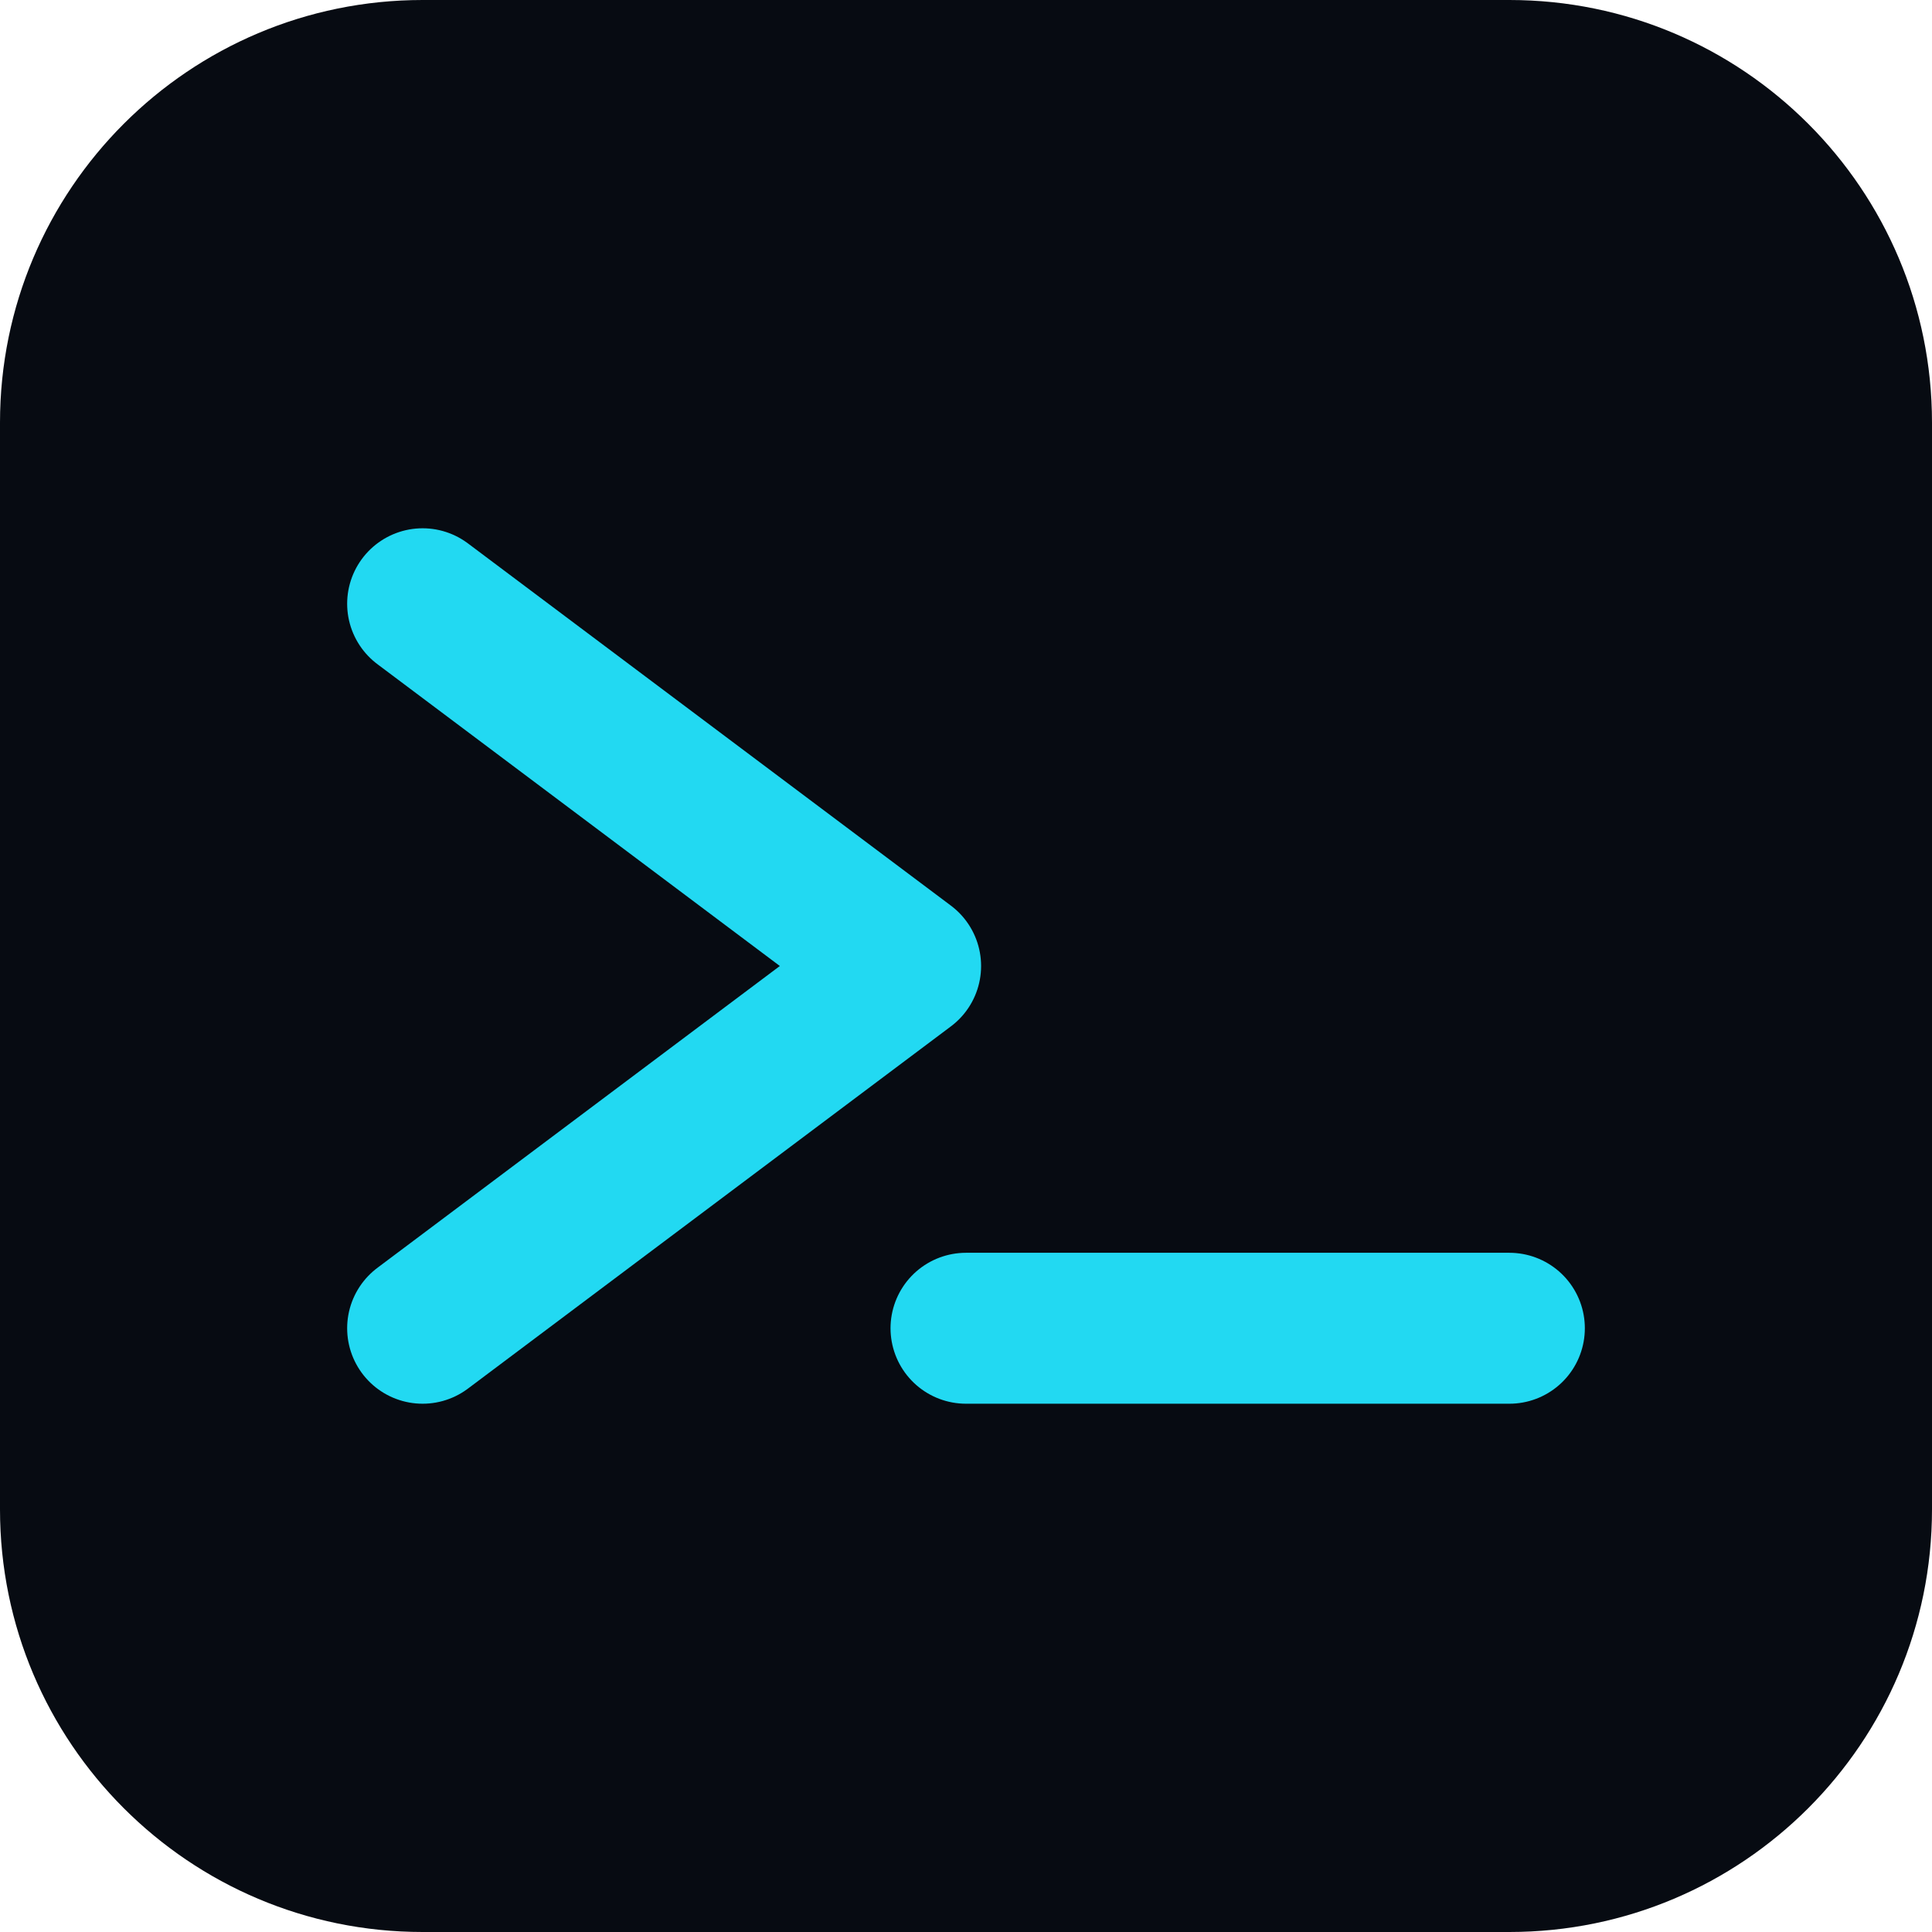
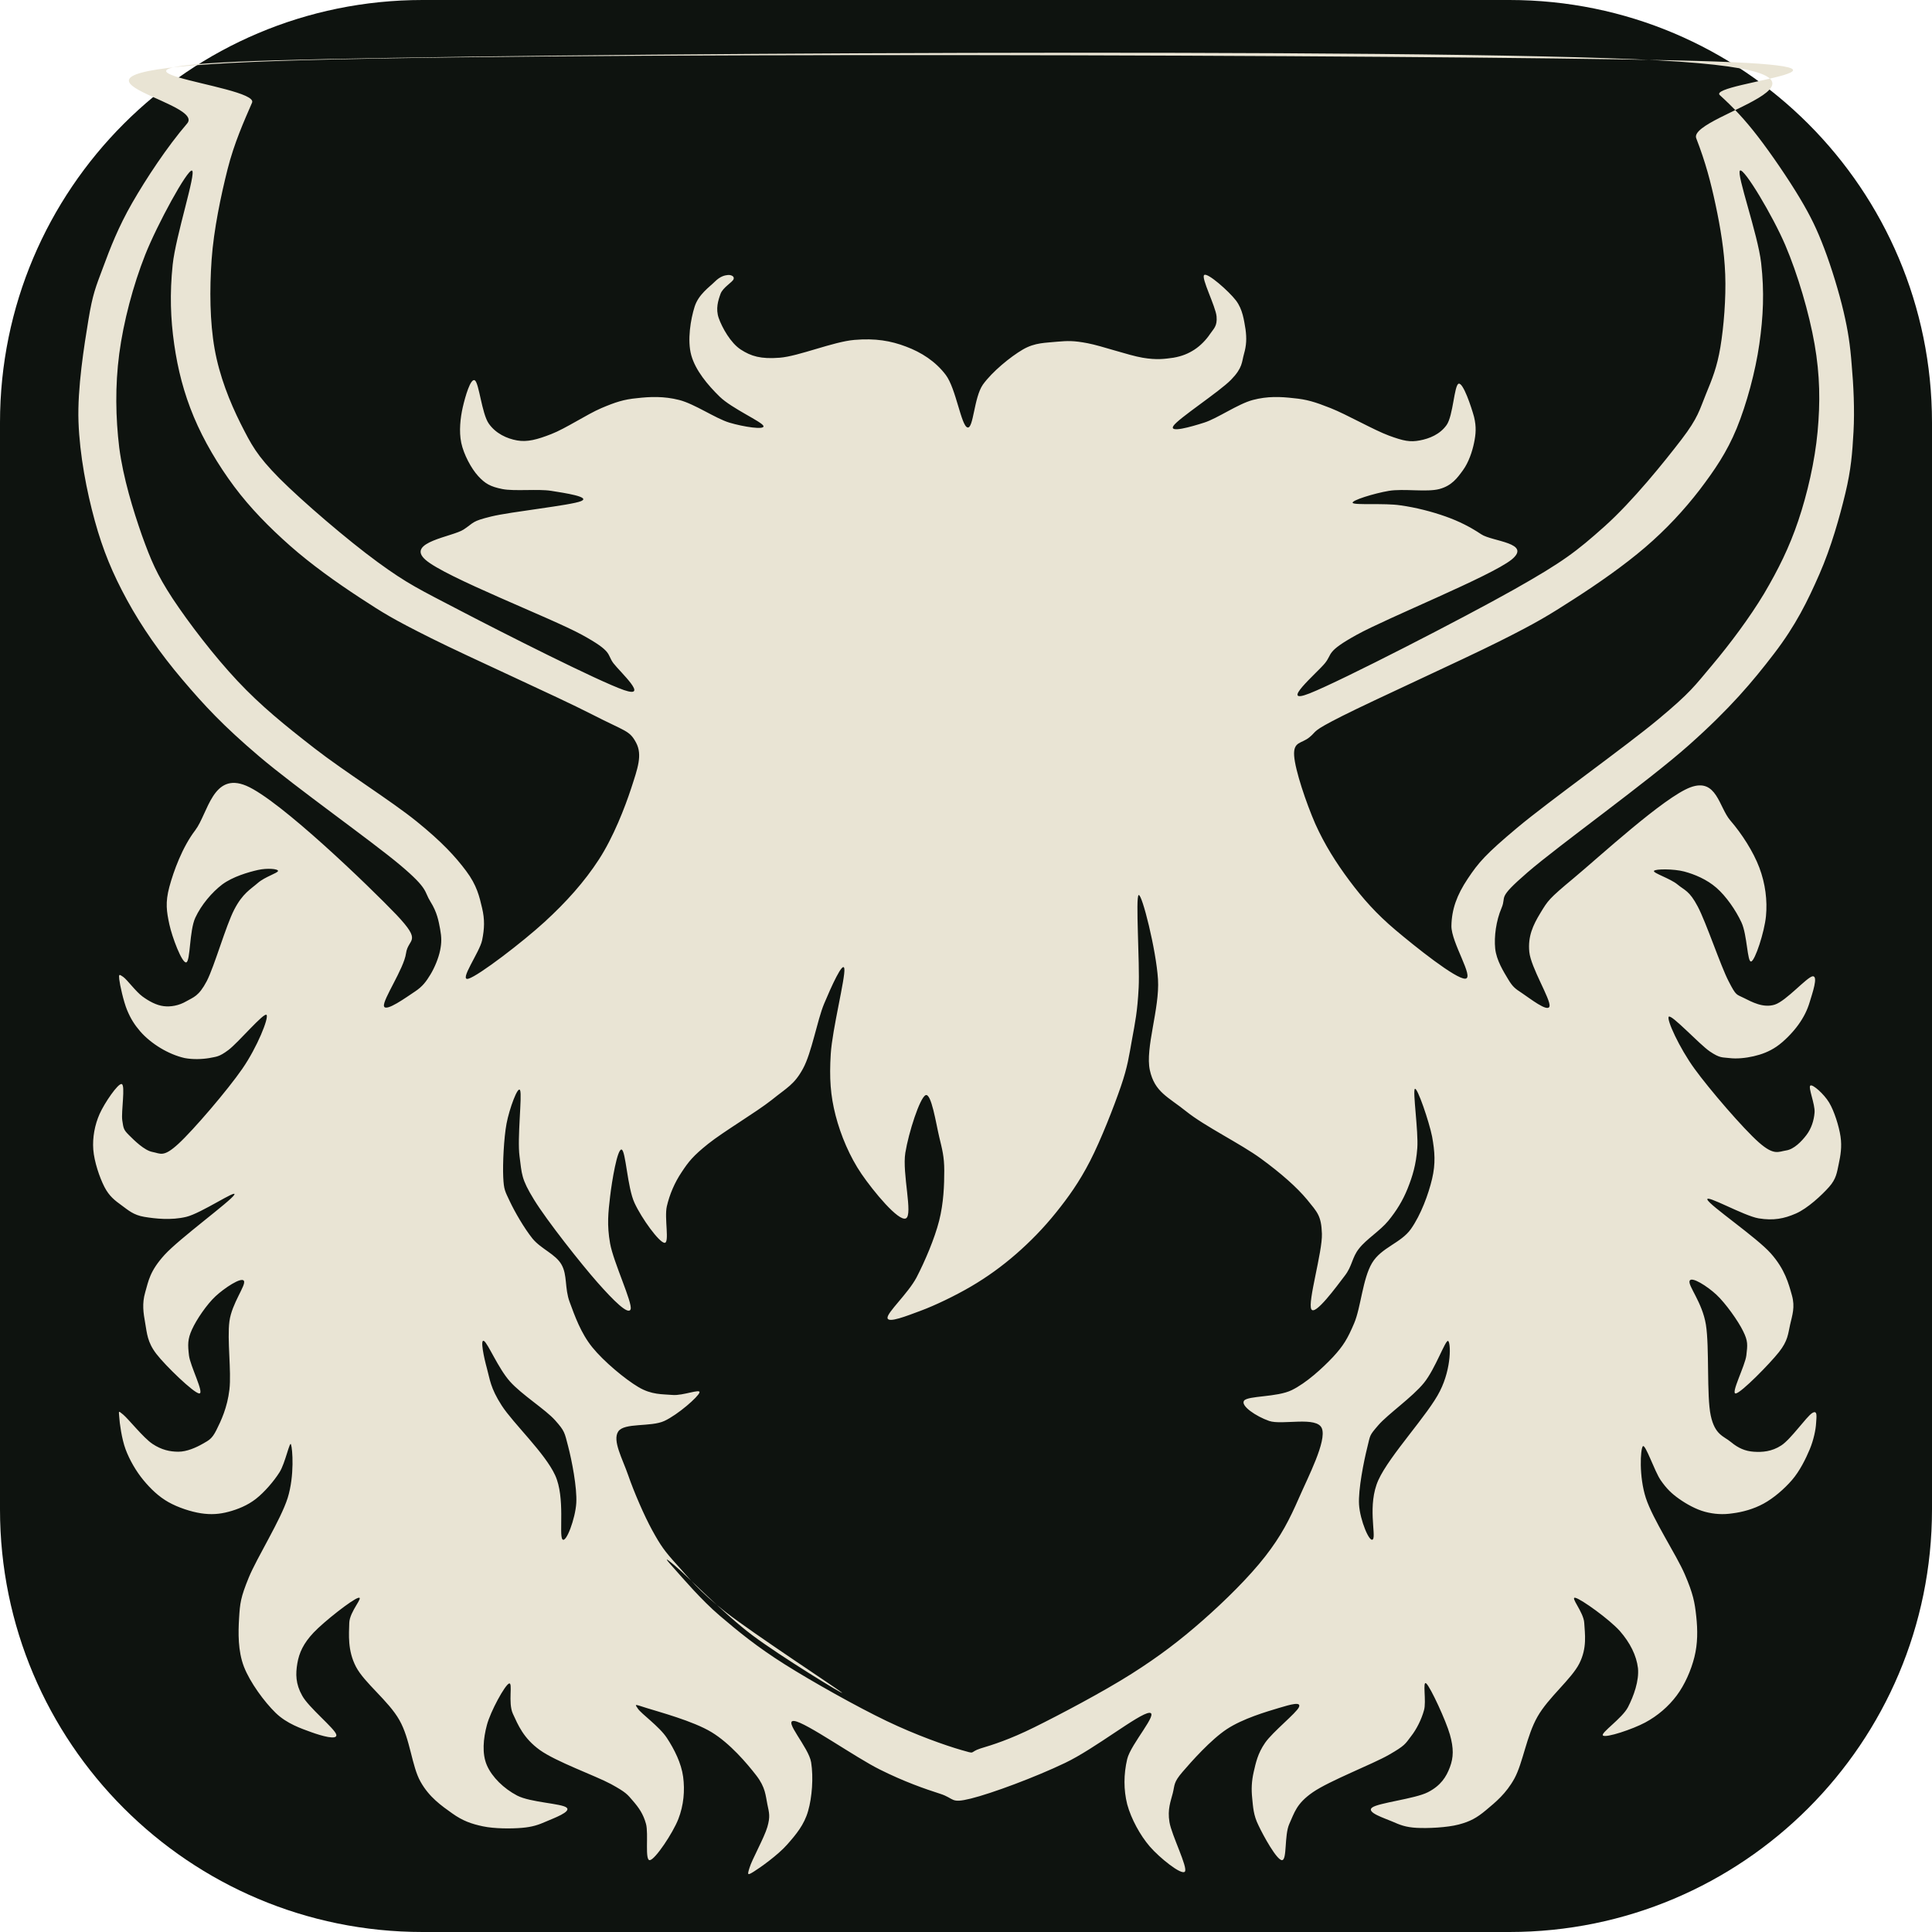
- <svg xmlns="http://www.w3.org/2000/svg" viewBox="0 0 64 64">
-   <rect width="64" height="64" rx="14" fill="#070b12" />
-   <path d="M14 20l16 12-16 12M32 44h18" stroke="#22d9f2" stroke-width="5" fill="none" stroke-linecap="round" stroke-linejoin="round" />
+ <svg xmlns="http://www.w3.org/2000/svg" viewBox="0 0 64 64" width="64" height="64">
+   <rect width="64" height="64" rx="14" fill="#0e130f" />
+   <path fill="#e9e4d4" fill-rule="evenodd" d="M 9.10 2.00 C 1.33 2.23, 8.61 2.80, 8.35 3.40 C 8.09 4.00, 7.76 4.73, 7.54 5.60 C 7.32 6.47, 7.08 7.61, 7.01 8.60 C 6.94 9.59, 6.95 10.66, 7.11 11.56 C 7.27 12.46, 7.61 13.31, 7.97 14.03 C 8.33 14.74, 8.50 15.08, 9.26 15.85 C 10.02 16.61, 11.51 17.89, 12.51 18.62 C 13.51 19.35, 13.89 19.52, 15.25 20.23 C 16.61 20.94, 19.83 22.57, 20.67 22.86 C 21.52 23.15, 20.55 22.27, 20.32 21.97 C 20.09 21.66, 20.32 21.60, 19.28 21.03 C 18.24 20.46, 14.74 19.12, 14.09 18.54 C 13.44 17.96, 15.00 17.78, 15.36 17.54 C 15.72 17.30, 15.62 17.27, 16.27 17.11 C 16.92 16.95, 18.92 16.74, 19.25 16.60 C 19.58 16.46, 18.70 16.33, 18.26 16.26 C 17.83 16.19, 17.04 16.28, 16.64 16.20 C 16.24 16.12, 16.07 16.02, 15.84 15.77 C 15.61 15.52, 15.36 15.05, 15.28 14.67 C 15.20 14.29, 15.25 13.84, 15.33 13.49 C 15.41 13.14, 15.59 12.51, 15.73 12.60 C 15.87 12.69, 15.96 13.70, 16.19 14.03 C 16.42 14.36, 16.79 14.53, 17.13 14.59 C 17.47 14.65, 17.80 14.56, 18.26 14.38 C 18.73 14.20, 19.45 13.72, 19.92 13.52 C 20.39 13.32, 20.67 13.23, 21.10 13.19 C 21.53 13.14, 21.99 13.12, 22.50 13.25 C 23.01 13.38, 23.70 13.86, 24.16 14.00 C 24.63 14.14, 25.34 14.25, 25.29 14.11 C 25.24 13.97, 24.24 13.53, 23.84 13.14 C 23.44 12.75, 23.04 12.27, 22.90 11.77 C 22.76 11.27, 22.88 10.57, 23.01 10.16 C 23.14 9.75, 23.50 9.51, 23.68 9.33 C 23.86 9.15, 24.01 9.12, 24.11 9.11 C 24.21 9.10, 24.34 9.15, 24.30 9.25 C 24.26 9.35, 23.95 9.52, 23.87 9.73 C 23.79 9.95, 23.70 10.23, 23.81 10.54 C 23.92 10.85, 24.20 11.36, 24.54 11.58 C 24.88 11.80, 25.20 11.90, 25.83 11.85 C 26.46 11.80, 27.60 11.32, 28.30 11.26 C 29.00 11.20, 29.51 11.29, 30.01 11.48 C 30.52 11.67, 30.99 11.97, 31.33 12.42 C 31.67 12.87, 31.84 14.11, 32.05 14.16 C 32.25 14.21, 32.26 13.17, 32.56 12.74 C 32.87 12.31, 33.47 11.82, 33.88 11.58 C 34.29 11.34, 34.65 11.36, 35.01 11.32 C 35.37 11.29, 35.56 11.28, 36.03 11.37 C 36.50 11.46, 37.38 11.77, 37.85 11.85 C 38.32 11.93, 38.58 11.89, 38.87 11.85 C 39.16 11.80, 39.37 11.71, 39.57 11.58 C 39.77 11.45, 39.96 11.25, 40.08 11.07 C 40.20 10.89, 40.33 10.81, 40.30 10.48 C 40.27 10.15, 39.78 9.20, 39.89 9.11 C 40.00 9.02, 40.71 9.65, 40.94 9.95 C 41.17 10.25, 41.21 10.62, 41.26 10.91 C 41.30 11.21, 41.29 11.44, 41.21 11.72 C 41.13 12.00, 41.17 12.18, 40.78 12.58 C 40.39 12.98, 39.02 13.87, 38.87 14.11 C 38.72 14.35, 39.45 14.14, 39.89 14.00 C 40.33 13.86, 41.01 13.38, 41.50 13.25 C 41.99 13.12, 42.42 13.14, 42.85 13.19 C 43.28 13.23, 43.55 13.31, 44.08 13.52 C 44.61 13.73, 45.52 14.25, 46.01 14.43 C 46.50 14.61, 46.71 14.65, 47.03 14.59 C 47.35 14.53, 47.70 14.39, 47.92 14.08 C 48.14 13.77, 48.17 12.76, 48.32 12.71 C 48.47 12.67, 48.74 13.48, 48.83 13.81 C 48.91 14.14, 48.89 14.38, 48.83 14.67 C 48.77 14.96, 48.65 15.32, 48.46 15.58 C 48.27 15.84, 48.09 16.09, 47.68 16.20 C 47.27 16.31, 46.49 16.18, 46.01 16.26 C 45.53 16.34, 44.75 16.58, 44.81 16.66 C 44.87 16.74, 45.88 16.66, 46.39 16.74 C 46.90 16.81, 47.44 16.95, 47.89 17.11 C 48.34 17.27, 48.71 17.46, 49.07 17.70 C 49.43 17.94, 50.76 17.98, 50.07 18.54 C 49.38 19.09, 45.97 20.46, 44.94 21.03 C 43.91 21.60, 44.15 21.65, 43.89 21.97 C 43.63 22.29, 42.34 23.38, 43.38 22.97 C 44.42 22.56, 48.52 20.45, 50.15 19.53 C 51.78 18.61, 52.22 18.27, 53.15 17.44 C 54.08 16.61, 55.14 15.29, 55.70 14.56 C 56.26 13.83, 56.30 13.57, 56.51 13.06 C 56.72 12.55, 56.88 12.16, 56.99 11.50 C 57.10 10.84, 57.18 9.88, 57.15 9.09 C 57.12 8.30, 56.99 7.53, 56.83 6.78 C 56.67 6.03, 56.50 5.38, 56.19 4.58 C 55.88 3.78, 62.80 2.43, 54.95 2.00 C 47.10 1.57, 16.87 1.77, 9.10 2.00 Z M 55.49 2.00 C 63.59 2.18, 56.51 2.73, 56.97 3.15 C 57.43 3.57, 57.79 3.95, 58.23 4.52 C 58.67 5.09, 59.25 5.94, 59.62 6.56 C 59.99 7.18, 60.19 7.60, 60.43 8.23 C 60.67 8.86, 60.92 9.68, 61.07 10.32 C 61.22 10.96, 61.29 11.43, 61.34 12.09 C 61.40 12.75, 61.44 13.59, 61.40 14.30 C 61.36 15.01, 61.32 15.55, 61.13 16.34 C 60.94 17.13, 60.66 18.13, 60.27 19.02 C 59.88 19.91, 59.49 20.71, 58.77 21.65 C 58.05 22.59, 57.31 23.47, 55.95 24.68 C 54.59 25.89, 51.64 28.00, 50.60 28.90 C 49.56 29.80, 49.92 29.66, 49.74 30.08 C 49.56 30.50, 49.49 31.03, 49.53 31.42 C 49.57 31.81, 49.81 32.19, 49.96 32.44 C 50.11 32.69, 50.19 32.75, 50.42 32.90 C 50.65 33.05, 51.29 33.56, 51.33 33.33 C 51.37 33.10, 50.71 32.05, 50.66 31.53 C 50.61 31.02, 50.78 30.65, 51.03 30.24 C 51.28 29.83, 51.30 29.78, 52.13 29.09 C 52.96 28.40, 55.13 26.40, 56.00 26.08 C 56.87 25.76, 56.94 26.74, 57.32 27.18 C 57.70 27.62, 58.08 28.21, 58.28 28.74 C 58.48 29.27, 58.55 29.83, 58.50 30.35 C 58.45 30.87, 58.14 31.82, 58.01 31.85 C 57.88 31.89, 57.88 30.97, 57.69 30.56 C 57.50 30.15, 57.18 29.69, 56.86 29.41 C 56.54 29.13, 56.13 28.96, 55.79 28.87 C 55.45 28.78, 54.83 28.78, 54.79 28.85 C 54.75 28.92, 55.33 29.10, 55.57 29.30 C 55.81 29.50, 55.96 29.50, 56.24 30.03 C 56.52 30.56, 57.00 32.00, 57.26 32.50 C 57.52 33.01, 57.52 32.93, 57.77 33.06 C 58.03 33.19, 58.41 33.40, 58.79 33.28 C 59.17 33.16, 59.86 32.36, 60.05 32.34 C 60.24 32.33, 60.03 32.92, 59.95 33.19 C 59.87 33.46, 59.75 33.70, 59.57 33.95 C 59.39 34.20, 59.10 34.50, 58.85 34.67 C 58.60 34.84, 58.35 34.93, 58.09 34.99 C 57.83 35.05, 57.53 35.08, 57.29 35.05 C 57.05 35.02, 56.98 35.06, 56.64 34.83 C 56.30 34.60, 55.37 33.59, 55.28 33.68 C 55.20 33.77, 55.63 34.71, 56.13 35.40 C 56.63 36.09, 57.75 37.39, 58.26 37.84 C 58.77 38.29, 58.91 38.15, 59.17 38.11 C 59.43 38.07, 59.68 37.81, 59.84 37.60 C 60.00 37.39, 60.09 37.12, 60.11 36.85 C 60.13 36.58, 59.89 36.02, 59.97 35.96 C 60.05 35.91, 60.42 36.24, 60.59 36.52 C 60.76 36.80, 60.92 37.31, 60.97 37.65 C 61.02 37.99, 60.97 38.28, 60.91 38.56 C 60.85 38.84, 60.83 39.05, 60.59 39.32 C 60.35 39.59, 59.88 40.03, 59.49 40.20 C 59.10 40.37, 58.75 40.44, 58.26 40.36 C 57.77 40.28, 56.49 39.55, 56.56 39.74 C 56.63 39.93, 58.19 40.99, 58.66 41.52 C 59.13 42.05, 59.25 42.52, 59.36 42.91 C 59.47 43.30, 59.37 43.57, 59.30 43.88 C 59.23 44.19, 59.23 44.41, 58.93 44.79 C 58.63 45.17, 57.68 46.14, 57.50 46.16 C 57.32 46.18, 57.81 45.24, 57.85 44.90 C 57.89 44.55, 57.91 44.43, 57.74 44.09 C 57.58 43.76, 57.16 43.17, 56.86 42.89 C 56.56 42.61, 56.03 42.27, 55.97 42.43 C 55.91 42.59, 56.39 43.14, 56.51 43.88 C 56.63 44.62, 56.53 46.24, 56.67 46.89 C 56.81 47.54, 57.10 47.57, 57.34 47.77 C 57.58 47.97, 57.81 48.07, 58.09 48.09 C 58.37 48.11, 58.69 48.09, 59.01 47.88 C 59.33 47.67, 59.84 46.93, 60.03 46.81 C 60.22 46.69, 60.17 46.95, 60.16 47.15 C 60.15 47.35, 60.08 47.70, 59.95 48.01 C 59.82 48.32, 59.62 48.73, 59.36 49.03 C 59.10 49.33, 58.75 49.63, 58.42 49.81 C 58.09 49.99, 57.72 50.09, 57.40 50.13 C 57.08 50.18, 56.78 50.16, 56.48 50.08 C 56.18 50.00, 55.86 49.82, 55.62 49.65 C 55.38 49.48, 55.21 49.32, 55.01 49.03 C 54.81 48.74, 54.50 47.81, 54.42 47.91 C 54.34 48.01, 54.29 48.91, 54.52 49.62 C 54.75 50.33, 55.53 51.50, 55.81 52.15 C 56.09 52.80, 56.14 53.08, 56.19 53.54 C 56.24 54.00, 56.24 54.45, 56.13 54.89 C 56.02 55.33, 55.81 55.81, 55.54 56.17 C 55.27 56.53, 54.91 56.84, 54.50 57.06 C 54.09 57.28, 53.20 57.58, 53.10 57.49 C 53.01 57.41, 53.74 56.92, 53.93 56.55 C 54.12 56.18, 54.30 55.68, 54.26 55.26 C 54.21 54.84, 54.00 54.42, 53.66 54.03 C 53.31 53.64, 52.39 52.98, 52.19 52.93 C 51.99 52.88, 52.46 53.40, 52.48 53.76 C 52.50 54.12, 52.58 54.58, 52.32 55.10 C 52.06 55.62, 51.29 56.23, 50.93 56.87 C 50.57 57.50, 50.45 58.39, 50.17 58.91 C 49.89 59.42, 49.54 59.70, 49.23 59.96 C 48.92 60.22, 48.70 60.34, 48.32 60.44 C 47.94 60.54, 47.30 60.57, 46.93 60.55 C 46.56 60.53, 46.37 60.45, 46.12 60.34 C 45.87 60.23, 45.25 60.04, 45.45 59.88 C 45.65 59.72, 46.87 59.59, 47.30 59.37 C 47.73 59.15, 47.91 58.86, 48.03 58.54 C 48.15 58.22, 48.16 57.92, 48.03 57.46 C 47.90 57.00, 47.39 55.90, 47.25 55.77 C 47.11 55.64, 47.26 56.37, 47.17 56.66 C 47.09 56.95, 46.93 57.28, 46.74 57.52 C 46.55 57.77, 46.55 57.82, 46.01 58.13 C 45.47 58.44, 44.04 58.99, 43.49 59.37 C 42.94 59.75, 42.88 60.05, 42.71 60.42 C 42.54 60.80, 42.64 61.61, 42.47 61.62 C 42.30 61.63, 41.85 60.81, 41.69 60.47 C 41.52 60.13, 41.51 59.86, 41.48 59.56 C 41.45 59.27, 41.46 59.01, 41.53 58.70 C 41.60 58.40, 41.66 58.09, 41.91 57.73 C 42.16 57.37, 42.95 56.74, 43.03 56.55 C 43.11 56.36, 42.76 56.46, 42.36 56.58 C 41.96 56.70, 41.17 56.93, 40.64 57.28 C 40.11 57.63, 39.47 58.35, 39.17 58.70 C 38.87 59.05, 38.92 59.12, 38.85 59.40 C 38.78 59.68, 38.67 59.93, 38.74 60.36 C 38.81 60.79, 39.36 61.87, 39.25 62.00 C 39.14 62.13, 38.41 61.54, 38.09 61.17 C 37.77 60.80, 37.47 60.25, 37.34 59.77 C 37.22 59.29, 37.22 58.78, 37.34 58.27 C 37.46 57.77, 38.41 56.72, 38.07 56.74 C 37.73 56.76, 36.27 57.93, 35.28 58.40 C 34.30 58.87, 32.85 59.41, 32.16 59.58 C 31.47 59.75, 31.64 59.58, 31.14 59.42 C 30.64 59.26, 29.95 59.02, 29.15 58.62 C 28.34 58.22, 26.69 57.05, 26.31 57.01 C 25.93 56.97, 26.79 57.88, 26.87 58.38 C 26.95 58.88, 26.90 59.54, 26.77 59.99 C 26.64 60.45, 26.37 60.77, 26.07 61.11 C 25.77 61.45, 25.18 61.87, 24.97 62.00 C 24.76 62.13, 24.75 62.12, 24.83 61.87 C 24.90 61.62, 25.32 60.87, 25.42 60.52 C 25.52 60.17, 25.48 60.06, 25.42 59.77 C 25.36 59.48, 25.36 59.21, 25.05 58.81 C 24.74 58.41, 24.18 57.75, 23.57 57.38 C 22.96 57.01, 21.83 56.71, 21.42 56.58 C 21.01 56.45, 21.02 56.44, 21.13 56.60 C 21.24 56.77, 21.84 57.19, 22.09 57.57 C 22.34 57.95, 22.57 58.41, 22.63 58.86 C 22.69 59.31, 22.65 59.80, 22.47 60.26 C 22.29 60.72, 21.71 61.59, 21.53 61.62 C 21.35 61.65, 21.49 60.75, 21.40 60.42 C 21.31 60.09, 21.16 59.88, 20.97 59.66 C 20.78 59.44, 20.75 59.38, 20.24 59.10 C 19.72 58.82, 18.42 58.36, 17.88 57.97 C 17.34 57.58, 17.16 57.14, 16.99 56.77 C 16.82 56.40, 17.00 55.71, 16.86 55.77 C 16.72 55.83, 16.25 56.69, 16.13 57.14 C 16.01 57.59, 15.96 58.09, 16.13 58.48 C 16.30 58.87, 16.69 59.25, 17.13 59.48 C 17.57 59.71, 18.61 59.74, 18.77 59.88 C 18.93 60.02, 18.34 60.23, 18.09 60.34 C 17.84 60.45, 17.64 60.52, 17.29 60.55 C 16.94 60.58, 16.38 60.58, 16.00 60.50 C 15.62 60.42, 15.33 60.32, 14.98 60.07 C 14.63 59.82, 14.22 59.54, 13.93 59.02 C 13.64 58.51, 13.59 57.61, 13.23 56.98 C 12.87 56.34, 12.07 55.75, 11.79 55.21 C 11.51 54.67, 11.56 54.14, 11.57 53.76 C 11.58 53.38, 12.07 52.88, 11.87 52.93 C 11.67 52.98, 10.73 53.72, 10.39 54.08 C 10.05 54.44, 9.91 54.75, 9.85 55.10 C 9.79 55.45, 9.79 55.78, 10.01 56.17 C 10.22 56.56, 11.09 57.26, 11.14 57.46 C 11.19 57.66, 10.64 57.50, 10.31 57.38 C 9.98 57.26, 9.50 57.10, 9.13 56.74 C 8.76 56.38, 8.28 55.73, 8.08 55.21 C 7.88 54.69, 7.89 54.09, 7.92 53.60 C 7.95 53.11, 7.97 52.92, 8.24 52.26 C 8.51 51.60, 9.30 50.35, 9.53 49.62 C 9.76 48.88, 9.69 47.99, 9.64 47.85 C 9.60 47.71, 9.45 48.47, 9.26 48.77 C 9.07 49.07, 8.76 49.43, 8.48 49.65 C 8.20 49.87, 7.87 50.00, 7.57 50.08 C 7.27 50.16, 6.99 50.18, 6.66 50.13 C 6.33 50.08, 5.90 49.94, 5.58 49.76 C 5.26 49.58, 4.99 49.32, 4.75 49.03 C 4.51 48.74, 4.29 48.36, 4.16 48.01 C 4.03 47.66, 3.96 47.13, 3.95 46.94 C 3.94 46.75, 3.90 46.71, 4.08 46.86 C 4.26 47.01, 4.75 47.63, 5.05 47.83 C 5.35 48.03, 5.63 48.09, 5.91 48.09 C 6.19 48.09, 6.50 47.95, 6.71 47.83 C 6.92 47.71, 7.02 47.67, 7.17 47.37 C 7.32 47.07, 7.53 46.63, 7.60 46.03 C 7.67 45.43, 7.52 44.37, 7.60 43.77 C 7.68 43.17, 8.16 42.57, 8.08 42.43 C 8.00 42.29, 7.43 42.67, 7.14 42.94 C 6.85 43.21, 6.51 43.71, 6.36 44.04 C 6.21 44.37, 6.22 44.55, 6.26 44.90 C 6.30 45.25, 6.78 46.17, 6.60 46.16 C 6.42 46.15, 5.48 45.24, 5.18 44.85 C 4.88 44.46, 4.87 44.17, 4.81 43.83 C 4.75 43.49, 4.70 43.19, 4.81 42.81 C 4.92 42.43, 4.96 42.11, 5.45 41.57 C 5.94 41.03, 7.64 39.79, 7.76 39.58 C 7.88 39.37, 6.67 40.19, 6.17 40.31 C 5.67 40.43, 5.14 40.37, 4.78 40.31 C 4.42 40.25, 4.25 40.09, 4.03 39.93 C 3.81 39.77, 3.62 39.63, 3.46 39.32 C 3.30 39.01, 3.12 38.48, 3.09 38.08 C 3.06 37.68, 3.14 37.26, 3.30 36.90 C 3.46 36.54, 3.91 35.88, 4.03 35.91 C 4.16 35.94, 4.01 36.83, 4.05 37.11 C 4.09 37.39, 4.10 37.43, 4.27 37.60 C 4.44 37.77, 4.78 38.11, 5.05 38.16 C 5.32 38.21, 5.41 38.35, 5.91 37.89 C 6.41 37.43, 7.54 36.11, 8.03 35.40 C 8.52 34.69, 8.91 33.72, 8.83 33.62 C 8.75 33.52, 7.89 34.54, 7.57 34.78 C 7.25 35.02, 7.17 35.00, 6.93 35.05 C 6.69 35.09, 6.39 35.10, 6.12 35.05 C 5.85 34.99, 5.57 34.87, 5.32 34.72 C 5.07 34.57, 4.82 34.37, 4.64 34.16 C 4.46 33.95, 4.33 33.75, 4.21 33.46 C 4.09 33.17, 3.97 32.62, 3.95 32.44 C 3.93 32.26, 3.95 32.27, 4.08 32.36 C 4.21 32.45, 4.50 32.85, 4.72 33.01 C 4.94 33.17, 5.18 33.30, 5.42 33.33 C 5.66 33.36, 5.93 33.31, 6.17 33.17 C 6.41 33.03, 6.58 33.01, 6.85 32.50 C 7.11 31.99, 7.48 30.67, 7.76 30.13 C 8.04 29.59, 8.30 29.46, 8.54 29.25 C 8.78 29.04, 9.21 28.92, 9.21 28.85 C 9.21 28.78, 8.85 28.75, 8.54 28.82 C 8.23 28.89, 7.71 29.04, 7.36 29.30 C 7.02 29.56, 6.67 29.97, 6.47 30.40 C 6.27 30.83, 6.31 31.84, 6.17 31.88 C 6.03 31.92, 5.70 31.04, 5.61 30.62 C 5.52 30.20, 5.47 29.90, 5.61 29.38 C 5.75 28.86, 6.04 28.06, 6.47 27.50 C 6.89 26.94, 7.05 25.56, 8.16 26.03 C 9.27 26.50, 12.25 29.38, 13.13 30.30 C 14.01 31.23, 13.52 31.07, 13.45 31.58 C 13.38 32.09, 12.67 33.12, 12.72 33.33 C 12.77 33.54, 13.48 33.02, 13.74 32.85 C 14.00 32.68, 14.12 32.51, 14.26 32.28 C 14.40 32.05, 14.53 31.73, 14.58 31.48 C 14.63 31.23, 14.63 31.05, 14.58 30.78 C 14.53 30.51, 14.48 30.22, 14.26 29.87 C 14.04 29.52, 14.21 29.46, 13.26 28.66 C 12.31 27.86, 9.79 26.08, 8.59 25.06 C 7.39 24.04, 6.77 23.37, 6.04 22.51 C 5.31 21.65, 4.69 20.76, 4.21 19.88 C 3.73 19.00, 3.41 18.23, 3.14 17.25 C 2.87 16.27, 2.64 15.08, 2.60 13.97 C 2.56 12.86, 2.79 11.44, 2.93 10.59 C 3.07 9.74, 3.17 9.51, 3.41 8.87 C 3.65 8.22, 3.92 7.52, 4.38 6.72 C 4.84 5.92, 5.53 4.87, 6.20 4.09 C 6.87 3.31, 0.19 2.40, 8.40 2.05 C 16.62 1.70, 47.40 1.82, 55.49 2.00 Z M 6.36 5.65 C 6.51 5.71, 5.82 7.81, 5.72 8.77 C 5.62 9.73, 5.65 10.56, 5.77 11.40 C 5.89 12.24, 6.09 13.02, 6.42 13.81 C 6.75 14.60, 7.23 15.41, 7.76 16.12 C 8.29 16.83, 8.92 17.47, 9.61 18.08 C 10.30 18.69, 11.14 19.29, 11.92 19.80 C 12.70 20.31, 13.00 20.50, 14.28 21.14 C 15.56 21.78, 18.47 23.08, 19.60 23.66 C 20.73 24.24, 20.85 24.19, 21.07 24.60 C 21.29 25.01, 21.12 25.46, 20.91 26.11 C 20.70 26.75, 20.32 27.73, 19.84 28.47 C 19.36 29.21, 18.76 29.88, 18.04 30.54 C 17.32 31.20, 15.86 32.32, 15.52 32.42 C 15.18 32.52, 15.89 31.54, 15.97 31.15 C 16.05 30.76, 16.06 30.46, 15.97 30.08 C 15.88 29.70, 15.80 29.33, 15.44 28.85 C 15.08 28.37, 14.64 27.89, 13.80 27.21 C 12.96 26.53, 11.41 25.56, 10.42 24.79 C 9.43 24.02, 8.65 23.39, 7.87 22.56 C 7.09 21.73, 6.25 20.63, 5.72 19.83 C 5.19 19.02, 5.00 18.56, 4.70 17.73 C 4.41 16.90, 4.08 15.83, 3.95 14.83 C 3.83 13.83, 3.81 12.79, 3.95 11.72 C 4.09 10.66, 4.41 9.45, 4.81 8.44 C 5.21 7.43, 6.21 5.60, 6.36 5.65 Z M 57.64 5.65 C 57.77 5.55, 58.73 7.16, 59.14 8.12 C 59.55 9.08, 59.93 10.37, 60.11 11.40 C 60.29 12.43, 60.30 13.33, 60.21 14.30 C 60.12 15.28, 59.87 16.36, 59.57 17.25 C 59.27 18.14, 58.91 18.86, 58.44 19.66 C 57.96 20.46, 57.30 21.34, 56.72 22.03 C 56.13 22.73, 56.01 22.93, 54.93 23.83 C 53.85 24.73, 51.31 26.54, 50.26 27.42 C 49.21 28.30, 48.98 28.57, 48.62 29.11 C 48.26 29.65, 48.09 30.12, 48.08 30.67 C 48.07 31.22, 48.85 32.40, 48.54 32.42 C 48.23 32.44, 46.87 31.35, 46.23 30.81 C 45.59 30.27, 45.14 29.76, 44.70 29.17 C 44.26 28.58, 43.88 27.98, 43.57 27.29 C 43.27 26.60, 42.90 25.51, 42.87 25.03 C 42.84 24.55, 43.12 24.64, 43.38 24.42 C 43.65 24.20, 43.41 24.25, 44.46 23.72 C 45.51 23.19, 48.38 21.89, 49.66 21.25 C 50.94 20.61, 51.32 20.37, 52.13 19.85 C 52.94 19.33, 53.80 18.73, 54.50 18.13 C 55.20 17.53, 55.79 16.89, 56.30 16.23 C 56.80 15.57, 57.20 14.99, 57.53 14.19 C 57.86 13.38, 58.15 12.31, 58.28 11.40 C 58.41 10.49, 58.45 9.67, 58.34 8.71 C 58.23 7.75, 57.51 5.75, 57.64 5.65 Z M 37.72 29.65 C 37.83 29.60, 38.30 31.47, 38.36 32.44 C 38.42 33.41, 37.93 34.72, 38.09 35.45 C 38.25 36.18, 38.69 36.33, 39.30 36.82 C 39.91 37.31, 41.10 37.89, 41.77 38.38 C 42.44 38.87, 42.96 39.33, 43.30 39.74 C 43.64 40.16, 43.77 40.27, 43.79 40.87 C 43.81 41.47, 43.31 43.14, 43.44 43.37 C 43.56 43.60, 44.28 42.61, 44.54 42.27 C 44.80 41.94, 44.78 41.66, 45.02 41.36 C 45.26 41.05, 45.72 40.77, 45.99 40.44 C 46.26 40.11, 46.47 39.77, 46.63 39.37 C 46.79 38.97, 46.91 38.58, 46.95 38.03 C 46.99 37.48, 46.79 36.13, 46.87 36.07 C 46.95 36.01, 47.34 37.15, 47.44 37.65 C 47.53 38.15, 47.56 38.54, 47.44 39.05 C 47.32 39.56, 47.07 40.24, 46.74 40.71 C 46.41 41.18, 45.76 41.32, 45.45 41.84 C 45.14 42.36, 45.08 43.31, 44.86 43.83 C 44.64 44.35, 44.50 44.58, 44.16 44.95 C 43.81 45.32, 43.28 45.81, 42.79 46.05 C 42.30 46.29, 41.34 46.23, 41.21 46.40 C 41.09 46.57, 41.61 46.92, 42.04 47.07 C 42.47 47.22, 43.63 46.90, 43.79 47.32 C 43.95 47.74, 43.34 48.91, 43.03 49.62 C 42.72 50.33, 42.44 50.88, 41.91 51.56 C 41.38 52.24, 40.58 53.03, 39.84 53.68 C 39.10 54.33, 38.41 54.86, 37.48 55.45 C 36.55 56.04, 35.09 56.81, 34.26 57.22 C 33.43 57.63, 32.88 57.80, 32.48 57.92 C 32.08 58.05, 32.36 58.12, 31.84 57.97 C 31.32 57.82, 30.35 57.48, 29.37 57.01 C 28.39 56.54, 26.91 55.71, 25.99 55.13 C 25.07 54.55, 24.45 54.04, 23.84 53.52 C 23.23 53.00, 22.61 52.27, 22.36 51.99 C 22.11 51.71, 21.91 51.49, 22.34 51.85 C 22.77 52.21, 23.98 53.46, 24.91 54.16 C 25.84 54.86, 28.03 56.20, 27.89 56.07 C 27.75 55.95, 24.96 54.12, 24.05 53.41 C 23.14 52.70, 22.83 52.28, 22.42 51.83 C 22.01 51.38, 21.88 51.19, 21.61 50.70 C 21.34 50.21, 21.00 49.42, 20.81 48.87 C 20.62 48.32, 20.28 47.72, 20.48 47.42 C 20.68 47.12, 21.56 47.28, 22.01 47.07 C 22.46 46.86, 23.13 46.27, 23.17 46.13 C 23.22 45.99, 22.62 46.24, 22.28 46.21 C 21.94 46.18, 21.59 46.21, 21.15 45.95 C 20.71 45.69, 20.00 45.10, 19.62 44.63 C 19.24 44.16, 19.04 43.59, 18.87 43.13 C 18.70 42.67, 18.80 42.24, 18.60 41.89 C 18.40 41.54, 17.93 41.38, 17.64 41.03 C 17.36 40.68, 17.05 40.14, 16.89 39.80 C 16.73 39.46, 16.69 39.42, 16.67 38.99 C 16.65 38.56, 16.69 37.70, 16.78 37.22 C 16.87 36.74, 17.16 35.94, 17.23 36.12 C 17.30 36.30, 17.13 37.70, 17.21 38.30 C 17.29 38.90, 17.26 39.04, 17.69 39.74 C 18.12 40.44, 19.26 41.88, 19.79 42.48 C 20.32 43.08, 20.82 43.58, 20.89 43.37 C 20.96 43.16, 20.32 41.81, 20.21 41.19 C 20.10 40.57, 20.15 40.16, 20.21 39.64 C 20.27 39.12, 20.45 38.05, 20.59 38.08 C 20.73 38.11, 20.78 39.34, 21.02 39.85 C 21.26 40.37, 21.83 41.15, 22.01 41.17 C 22.19 41.19, 22.00 40.35, 22.09 39.96 C 22.18 39.57, 22.35 39.17, 22.58 38.83 C 22.81 38.48, 22.96 38.29, 23.46 37.89 C 23.96 37.49, 25.04 36.85, 25.56 36.44 C 26.08 36.02, 26.31 35.93, 26.60 35.40 C 26.89 34.87, 27.07 33.80, 27.30 33.25 C 27.53 32.70, 27.93 31.81, 27.97 32.09 C 28.01 32.37, 27.57 34.10, 27.52 34.91 C 27.47 35.72, 27.51 36.29, 27.68 36.95 C 27.85 37.61, 28.15 38.32, 28.54 38.89 C 28.93 39.46, 29.77 40.48, 30.01 40.36 C 30.25 40.24, 29.88 38.87, 29.99 38.19 C 30.10 37.51, 30.47 36.37, 30.66 36.28 C 30.85 36.19, 31.01 37.23, 31.11 37.65 C 31.21 38.07, 31.28 38.31, 31.28 38.78 C 31.28 39.25, 31.26 39.85, 31.11 40.44 C 30.96 41.03, 30.64 41.78, 30.36 42.32 C 30.07 42.86, 29.38 43.48, 29.40 43.66 C 29.42 43.84, 30.04 43.59, 30.50 43.42 C 30.96 43.25, 31.63 42.93, 32.16 42.62 C 32.69 42.31, 33.19 41.95, 33.66 41.54 C 34.13 41.13, 34.57 40.68, 34.98 40.17 C 35.39 39.66, 35.75 39.16, 36.11 38.46 C 36.47 37.76, 36.90 36.66, 37.13 35.99 C 37.36 35.32, 37.40 34.98, 37.50 34.43 C 37.60 33.88, 37.68 33.51, 37.72 32.71 C 37.76 31.91, 37.61 29.70, 37.72 29.65 Z M 16.03 44.42 C 16.16 44.49, 16.50 45.32, 16.89 45.76 C 17.28 46.20, 18.07 46.69, 18.39 47.05 C 18.71 47.41, 18.70 47.45, 18.82 47.91 C 18.94 48.37, 19.12 49.28, 19.09 49.79 C 19.06 50.30, 18.75 51.14, 18.63 50.99 C 18.51 50.84, 18.73 49.61, 18.39 48.87 C 18.05 48.13, 17.00 47.15, 16.62 46.56 C 16.24 45.97, 16.23 45.69, 16.13 45.33 C 16.03 44.97, 15.90 44.35, 16.03 44.42 Z M 47.97 44.42 C 48.06 44.47, 48.09 45.31, 47.70 46.08 C 47.32 46.85, 46.03 48.21, 45.66 49.03 C 45.29 49.85, 45.59 50.86, 45.48 50.99 C 45.37 51.13, 45.05 50.35, 45.02 49.84 C 44.99 49.34, 45.18 48.40, 45.29 47.96 C 45.40 47.52, 45.35 47.57, 45.66 47.21 C 45.97 46.85, 46.79 46.28, 47.17 45.81 C 47.55 45.34, 47.88 44.38, 47.97 44.42 Z" />
</svg>
